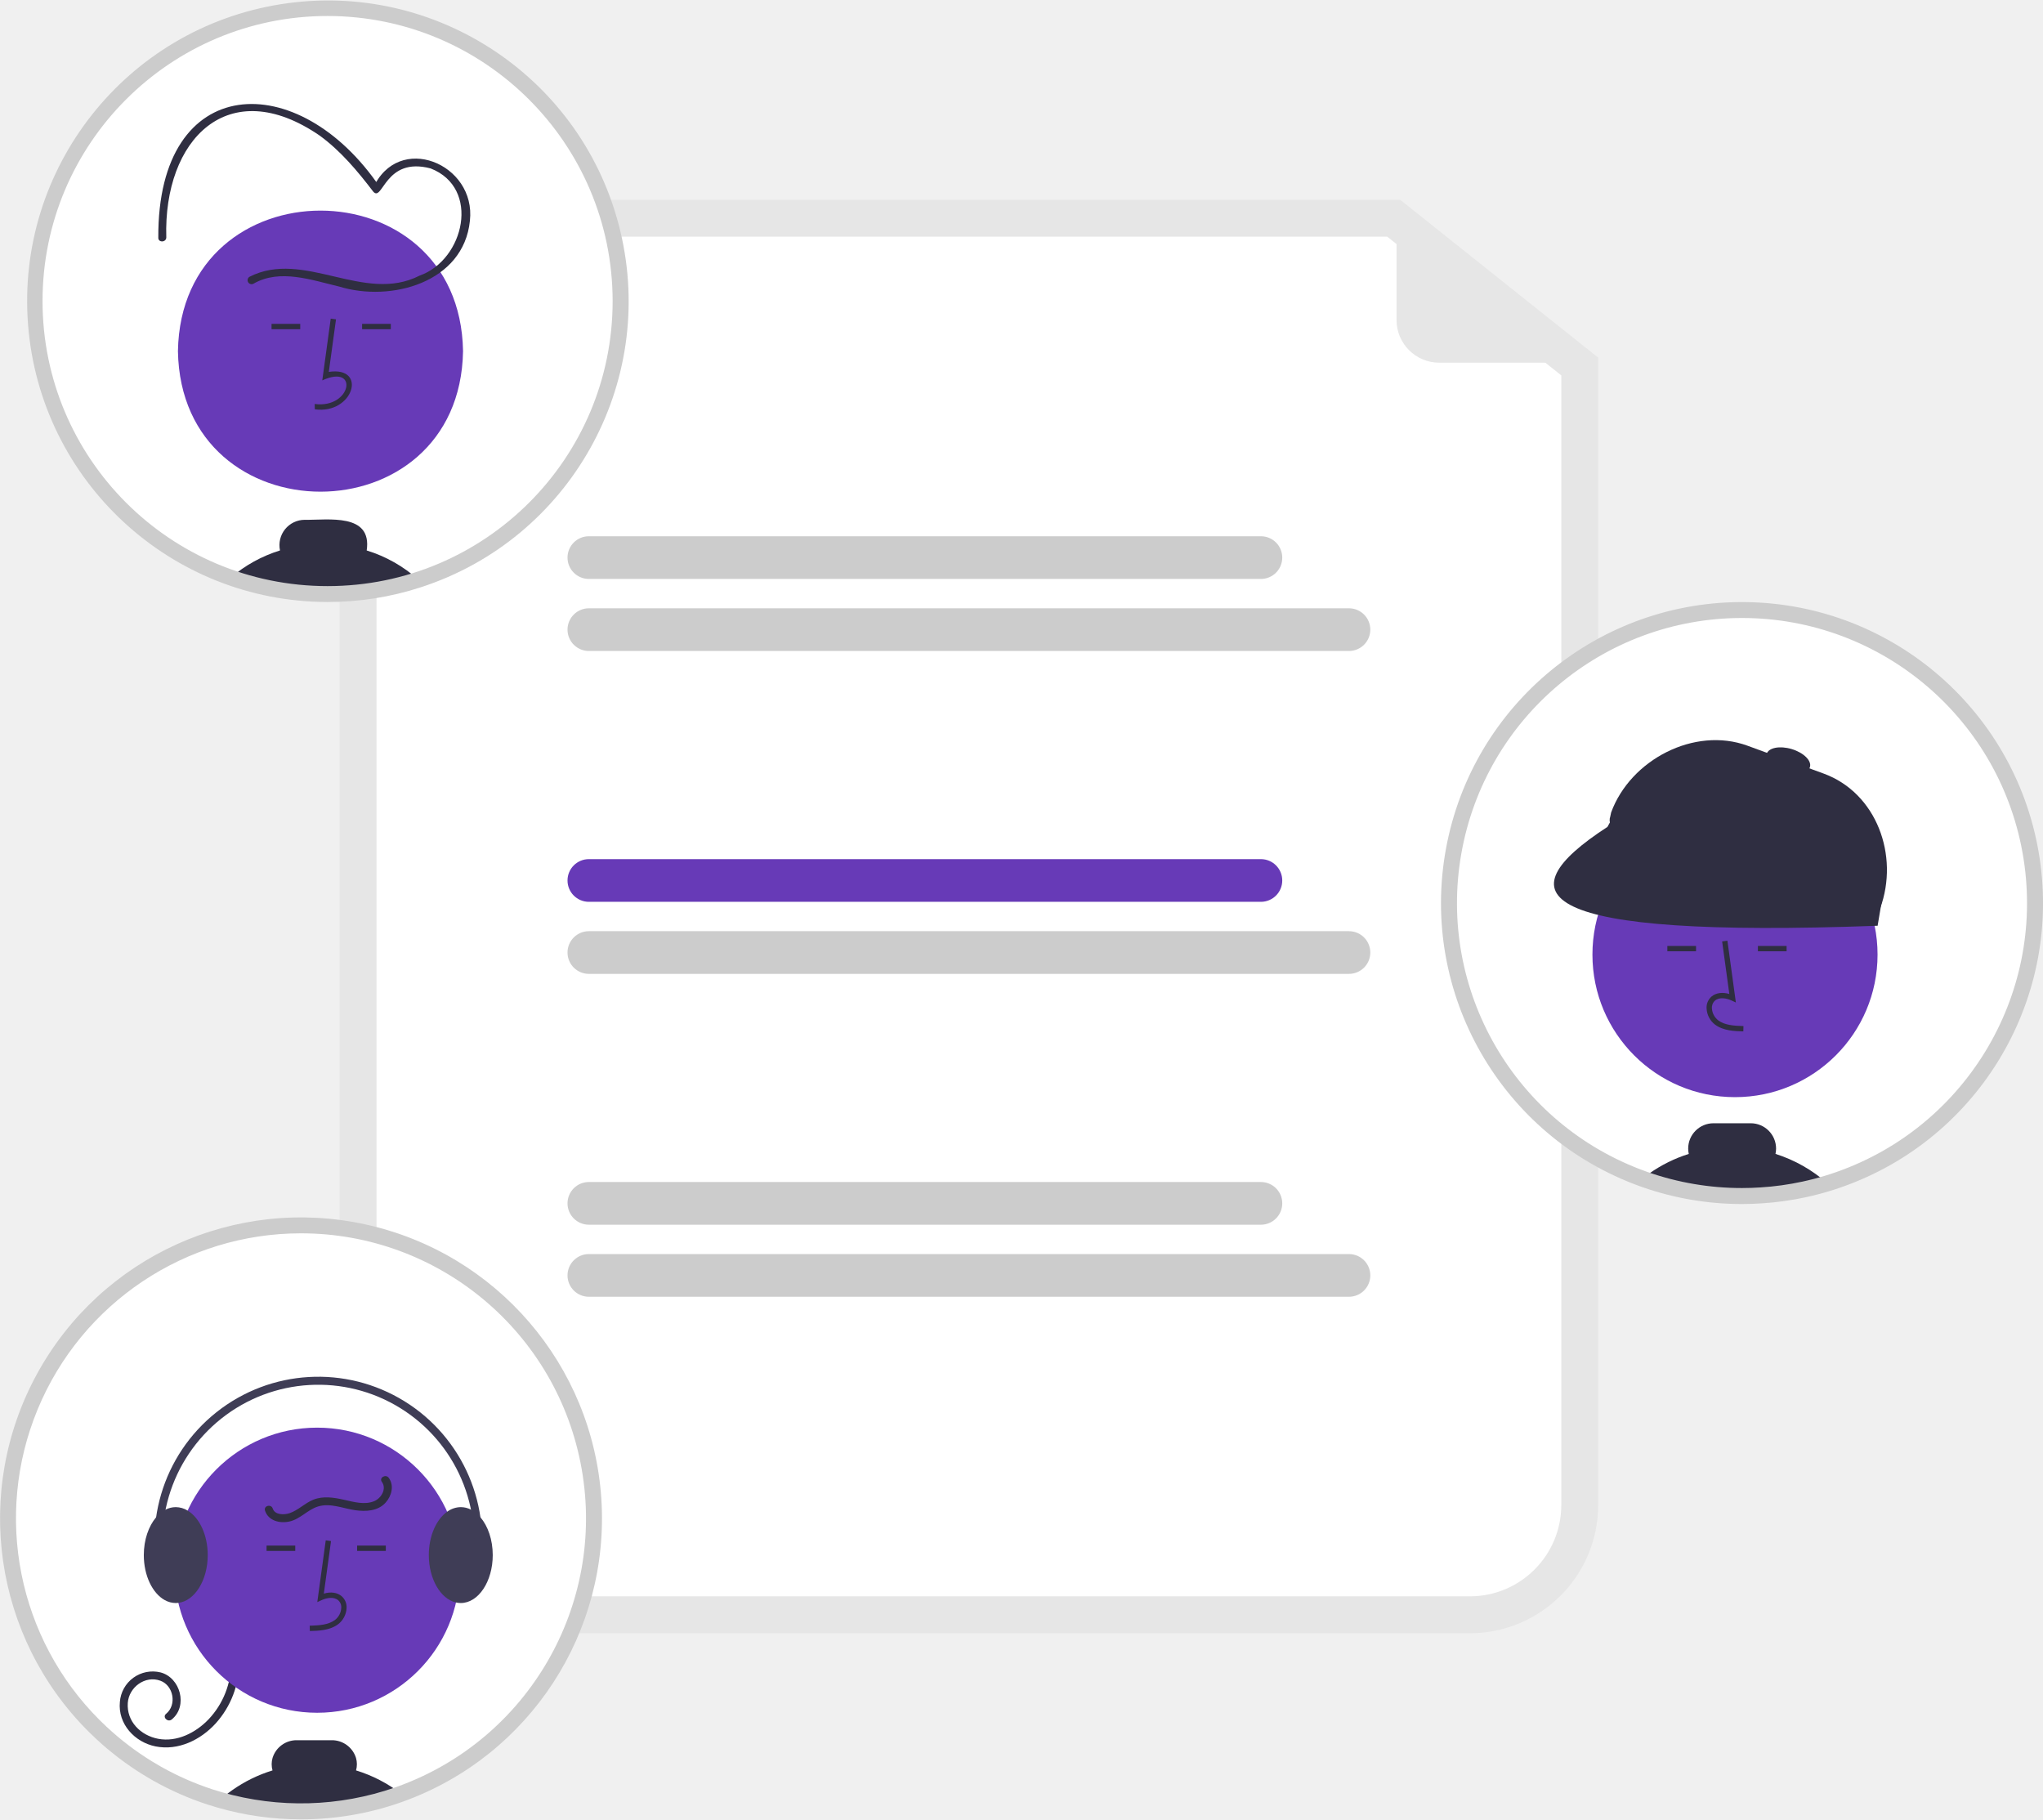
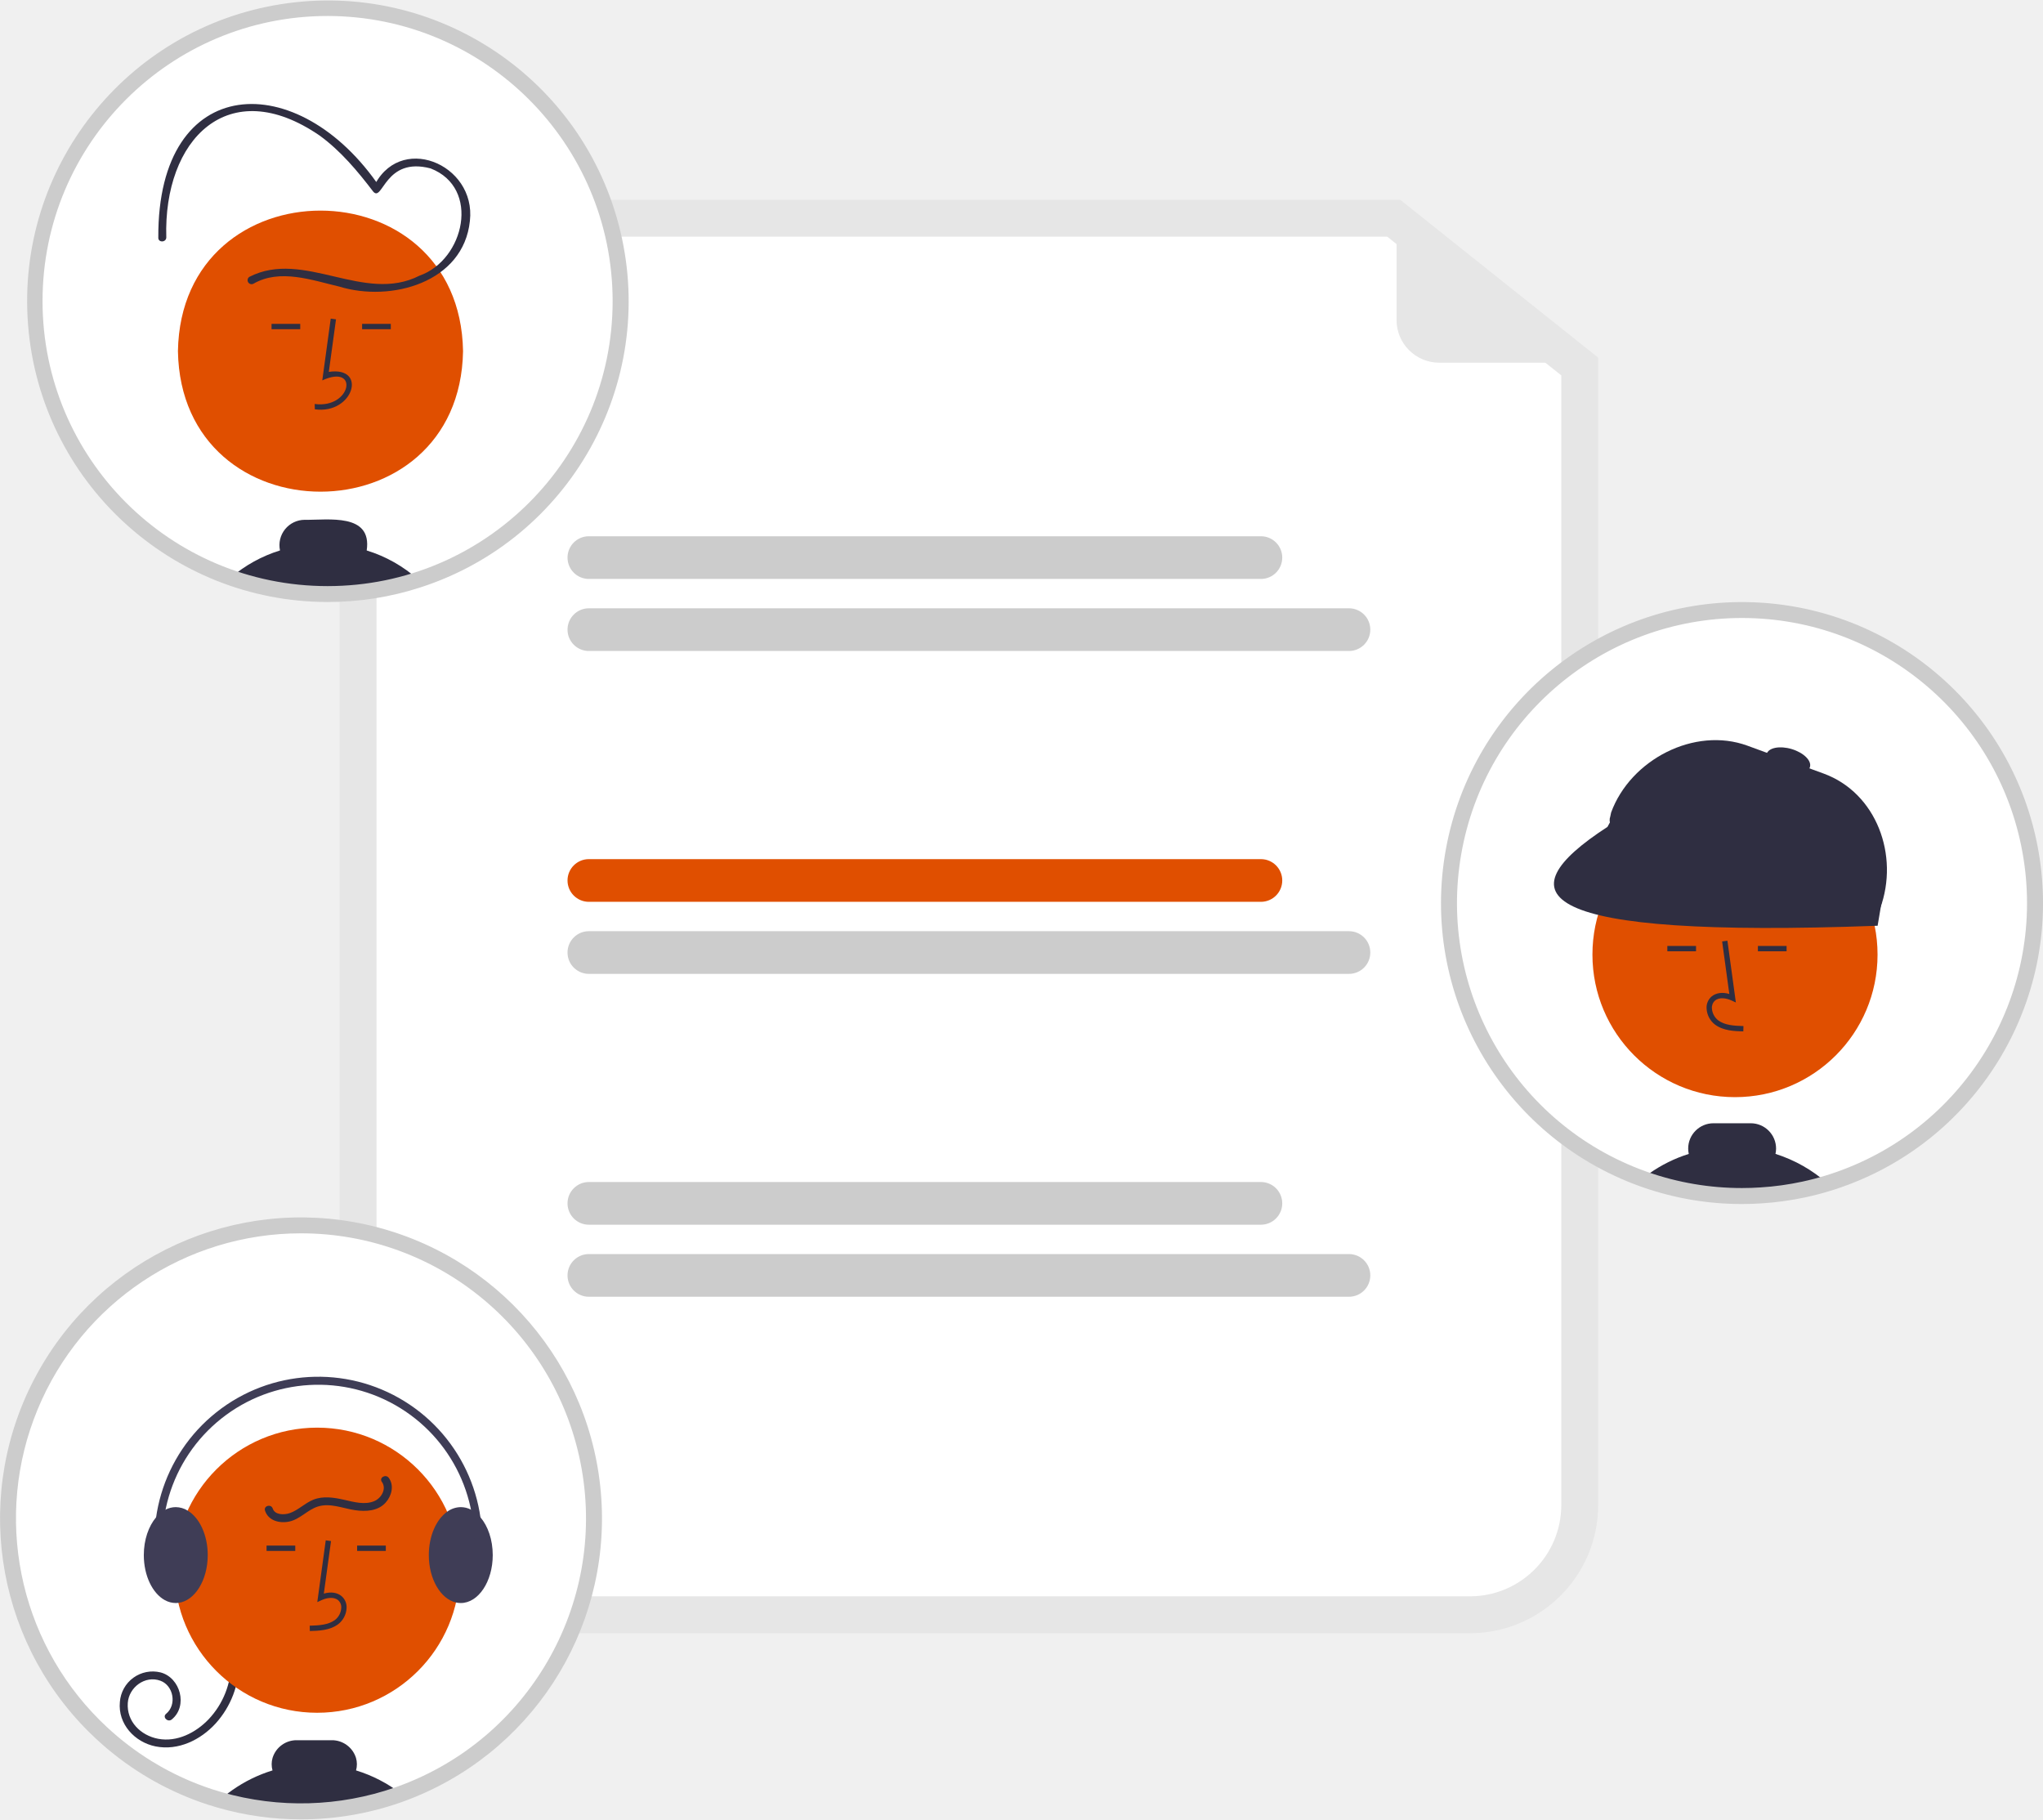
<svg xmlns="http://www.w3.org/2000/svg" width="767" height="683" viewBox="0 0 767 683" role="img" artist="Katerina Limpitsouni" source="https://undraw.co/">
  <path d="M768.383,721.626H392.132A48.18,48.18,0,0,1,344.007,673.501V231.625A48.18,48.18,0,0,1,392.132,183.5h350.04l74.336,59.251V673.501A48.18,48.18,0,0,1,768.383,721.626Z" transform="translate(-216.5 -108.5)" fill="#e6e6e6" />
  <path d="M392.132,197.354a34.31,34.31,0,0,0-34.271,34.271V673.501a34.31,34.31,0,0,0,34.271,34.271H768.383a34.31,34.31,0,0,0,34.271-34.271V249.425l-65.328-52.071Z" transform="translate(-216.5 -108.5)" fill="#fff" />
  <path d="M689.879,325.84H437.577a8.014,8.014,0,1,1,0-16.028H689.879a8.014,8.014,0,0,1,0,16.028Z" transform="translate(-216.5 -108.5)" fill="#ccc" />
  <path d="M722.937,352.887H437.577a8.014,8.014,0,1,1,0-16.028H722.937a8.014,8.014,0,1,1,0,16.028Z" transform="translate(-216.5 -108.5)" fill="#ccc" />
-   <path d="M689.879,447.053H437.577a8.014,8.014,0,1,1,0-16.028H689.879a8.014,8.014,0,0,1,0,16.028Z" transform="translate(-216.5 -108.5)" fill="#673ab7" />
+   <path d="M689.879,447.053H437.577a8.014,8.014,0,1,1,0-16.028H689.879a8.014,8.014,0,0,1,0,16.028Z" transform="translate(-216.5 -108.5)" fill="#E04F00" />
  <path d="M722.937,474.101H437.577a8.014,8.014,0,1,1,0-16.028H722.937a8.014,8.014,0,1,1,0,16.028Z" transform="translate(-216.5 -108.5)" fill="#ccc" />
  <path d="M689.879,568.267H437.577a8.014,8.014,0,1,1,0-16.028H689.879a8.014,8.014,0,0,1,0,16.028Z" transform="translate(-216.5 -108.5)" fill="#ccc" />
  <path d="M722.937,595.314H437.577a8.014,8.014,0,1,1,0-16.028H722.937a8.014,8.014,0,1,1,0,16.028Z" transform="translate(-216.5 -108.5)" fill="#ccc" />
  <path d="M815.061,244.657H756.831a16.028,16.028,0,0,1-16.028-16.028V185.621a1.002,1.002,0,0,1,1.624-.785l73.256,58.034A1.002,1.002,0,0,1,815.061,244.657Z" transform="translate(-216.5 -108.5)" fill="#e6e6e6" />
  <path d="M449.5,221.5a110,110,0,1,1-110-110A110.035,110.035,0,0,1,449.5,221.5Z" transform="translate(-216.5 -108.5)" fill="#fff" />
-   <path d="M390.34,240.322c-1.201,70.351-105.847,70.34-107.038-.002C284.503,169.971,389.149,169.982,390.34,240.322Z" transform="translate(-216.5 -108.5)" fill="#673ab7" />
+   <path d="M390.34,240.322c-1.201,70.351-105.847,70.34-107.038-.002C284.503,169.971,389.149,169.982,390.34,240.322Z" transform="translate(-216.5 -108.5)" fill="#E04F00" />
  <path d="M334.696,262.158l-.056-2c13.784,1.84,16.753-15.243,2.852-8.856l3.173-23.19,1.981.271-2.699,19.727C354.585,245.93,349.171,264.157,334.696,262.158Z" transform="translate(-216.5 -108.5)" fill="#2f2e41" />
  <rect x="135.946" y="121.584" width="10.771" height="2" fill="#2f2e41" />
  <rect x="101.946" y="121.584" width="10.771" height="2" fill="#2f2e41" />
  <path d="M354.17,315.15c2.1-14.17-14.49-11.37-23.27-11.51a9.518,9.518,0,0,0-9.28,11.5,52.038,52.038,0,0,0-18.49,10.2,110.476,110.476,0,0,0,70.43.78A51.771,51.771,0,0,0,354.17,315.15Z" transform="translate(-216.5 -108.5)" fill="#2f2e41" />
  <path d="M311.659,215.009c9.918-5.732,21.946-1.335,32.192,1.07,19.438,5.975,46.697-1.507,49.061-24.662,2.46-21.535-26.999-33.537-36.415-12.104l2.742-.358c-30.537-45.382-83.655-43.661-83.305,18.731-.113,1.927,2.887,1.921,2.999-.001-1.124-36.767,23.209-61.9,57.605-38.272,7.872,5.743,14.241,13.35,20.11,21.056,3.582,4.014,4.361-13.274,21.506-8.746,18.869,7.31,12.712,34.328-4.153,40.26-20.838,10.646-43.407-9.995-63.855.435a1.502,1.502,0,0,0,1.514,2.592Z" transform="translate(-216.5 -108.5)" fill="#2f2e41" />
  <path d="M339.5,334.5a112.905,112.905,0,1,1,34.988-5.527A112.727,112.727,0,0,1,339.5,334.5Zm0-220a107.015,107.015,0,1,0,107,107A107.121,107.121,0,0,0,339.5,114.5Z" transform="translate(-216.5 -108.5)" fill="#ccc" />
  <path d="M980.5,447.5a110.035,110.035,0,0,1-75.94,104.62c-.66.21-1.32.42-1.99.62-2.86.88-5.76,1.63-8.71,2.27a108.133,108.133,0,0,1-16.21,2.25q-3.554.24-7.15.24a109.808,109.808,0,0,1-36.37-6.16c-.34-.12-.68-.24-1.01-.36A110.011,110.011,0,1,1,980.5,447.5Z" transform="translate(-216.5 -108.5)" fill="#fff" />
-   <circle cx="651.365" cy="358.36" r="53.519" fill="#673ab7" />
+   <circle cx="651.365" cy="358.36" r="53.519" fill="#E04F00" />
  <path d="M870.989,495.696l.056-2c-3.721-.104-7.001-.337-9.466-2.138a6.148,6.148,0,0,1-2.381-4.528,3.514,3.514,0,0,1,1.153-2.895c1.636-1.382,4.269-.935,6.188-.055l1.655.759-3.173-23.19-1.981.271,2.699,19.727c-2.607-.767-5.023-.437-6.678.961a5.471,5.471,0,0,0-1.86,4.492,8.133,8.133,0,0,0,3.2,6.073C863.566,495.488,867.682,495.603,870.989,495.696Z" transform="translate(-216.5 -108.5)" fill="#2f2e41" />
  <rect x="625.968" y="355.122" width="10.771" height="2" fill="#2f2e41" />
  <rect x="659.968" y="355.122" width="10.771" height="2" fill="#2f2e41" />
  <path d="M883.07,541.68a9.789,9.789,0,0,0,.22-2,9.515,9.515,0,0,0-9.5-9.5h-14a9.508,9.508,0,0,0-9.5,9.5,9.239,9.239,0,0,0,.22,2.01,53.738,53.738,0,0,0-14.81,7.33c-.88.61-1.75,1.27-2.58,1.96.33.12.67.24,1.01.36A109.808,109.808,0,0,0,870.5,557.5q3.6,0,7.15-.24a108.133,108.133,0,0,0,16.21-2.25c2.95-.64,5.85-1.39,8.71-2.27A54.198,54.198,0,0,0,883.07,541.68Z" transform="translate(-216.5 -108.5)" fill="#2f2e41" />
  <path d="M881.27,555.99a7.359,7.359,0,0,0-3.62,1.27,108.133,108.133,0,0,0,16.21-2.25Z" transform="translate(-216.5 -108.5)" fill="#2f2e41" />
  <path d="M916.403,454.147,823.429,420.134a4,4,0,0,1-2.382-5.131l.315-1.487c7.261-19.848,31.328-32.34,51.176-25.079L901.148,398.904c19.848,7.261,28.475,30.764,21.214,50.612l-.828,2.248A4,4,0,0,1,916.403,454.147Z" transform="translate(-216.5 -108.5)" fill="#2f2e41" />
  <path d="M921.411,456.034c-129.587,4.782-140.911-11.501-101.426-37.105l8.376-15.413,96,35Z" transform="translate(-216.5 -108.5)" fill="#2f2e41" />
  <ellipse cx="887.862" cy="394.016" rx="4.5" ry="8.5" transform="translate(38.43569 1022.369) rotate(-73.26954)" fill="#2f2e41" />
  <path d="M870.5,560.5a112.727,112.727,0,0,1-37.362-6.329l-1.044-.372a113,113,0,1,1,73.393,1.174c-.711.226-1.38.438-2.059.642-2.84.874-5.854,1.659-8.933,2.327a111.369,111.369,0,0,1-16.661,2.312C875.427,560.417,872.953,560.5,870.5,560.5Zm0-220a107.015,107.015,0,0,0-36.361,207.658l.991.353A106.714,106.714,0,0,0,870.5,554.5c2.319,0,4.656-.079,6.948-.233a105.486,105.486,0,0,0,15.778-2.189c2.912-.631,5.76-1.374,8.462-2.205.669-.2,1.304-.402,1.94-.605A107.015,107.015,0,0,0,870.5,340.5Z" transform="translate(-216.5 -108.5)" fill="#ccc" />
  <path d="M219.5,678.5a109.667,109.667,0,0,0,32.34,77.91c.86.85,1.74,1.7,2.63,2.53a109.848,109.848,0,0,0,17.46,13.31c1.2.74,2.4,1.45,3.63,2.14a109.379,109.379,0,0,0,19.88,8.73c1.19.39,2.4.76,3.61,1.1A110.454,110.454,0,0,0,365.87,782.34c.42-.15.84-.3,1.25-.45A110.01,110.01,0,1,0,219.5,678.5Z" transform="translate(-216.5 -108.5)" fill="#fff" />
  <path d="M306.27,732.416a34.087,34.087,0,0,1-8.804,23.076c-5.656,6.207-14.076,10.324-22.573,8.62-7.824-1.568-14.182-8.407-13.389-16.679a12.356,12.356,0,0,1,15.267-11.095c7.433,1.929,10.394,12.641,4.201,17.669-1.486,1.207-3.621-.904-2.121-2.121,4.094-3.324,2.829-10.595-2.112-12.419-5.754-2.123-11.85,2.443-12.264,8.326-.491,6.974,4.852,12.226,11.404,13.463,7.088,1.338,14.115-2.29,18.918-7.297a30.955,30.955,0,0,0,8.474-21.542,1.501,1.501,0,0,1,3,0Z" transform="translate(-216.5 -108.5)" fill="#2f2e41" />
-   <circle cx="119.064" cy="589.468" r="53.519" fill="#673ab7" />
+   <circle cx="119.064" cy="589.468" r="53.519" fill="#E04F00" />
  <path d="M332.826,720.804l-.056-2c3.721-.104,7.001-.337,9.466-2.138a6.148,6.148,0,0,0,2.381-4.528,3.514,3.514,0,0,0-1.153-2.895c-1.636-1.382-4.269-.935-6.188-.055l-1.655.759,3.173-23.19,1.981.271-2.699,19.727c2.607-.767,5.023-.437,6.678.961a5.471,5.471,0,0,1,1.86,4.492,8.133,8.133,0,0,1-3.2,6.073C340.249,720.596,336.133,720.711,332.826,720.804Z" transform="translate(-216.5 -108.5)" fill="#2f2e41" />
  <rect x="134.076" y="580.229" width="10.771" height="2" fill="#2f2e41" />
  <rect x="100.076" y="580.229" width="10.771" height="2" fill="#2f2e41" />
  <path d="M299.05,784.22A110.454,110.454,0,0,0,365.87,782.34c.42-.15.84-.3,1.25-.45a53.272,53.272,0,0,0-16.95-8.76,8.528,8.528,0,0,0-.02-4.7A9.459,9.459,0,0,0,341,761.79H327.96a9.426,9.426,0,0,0-9.13,6.63,8.563,8.563,0,0,0-.02,4.71,53.327,53.327,0,0,0-15.12,7.41q-1.395.975-2.7,2.04C300.33,783.11,299.68,783.66,299.05,784.22Z" transform="translate(-216.5 -108.5)" fill="#2f2e41" />
  <path d="M377.49,692.29c0,9.02,4.44,16.5,10.21,17.8a8.254,8.254,0,0,0,1.79.2c6.61,0,12-8.07,12-18,0-5.76-1.81-10.89-4.62-14.18a11.579,11.579,0,0,0-3.53-2.87,8.367,8.367,0,0,0-3.85-.95,8.774,8.774,0,0,0-5.11,1.72C380.31,678.89,377.49,685.1,377.49,692.29Z" transform="translate(-216.5 -108.5)" fill="#3f3d56" />
  <path d="M270.49,692.29c0,7.76,3.28,14.38,7.88,16.91a8.54,8.54,0,0,0,4.12,1.09,7.73,7.73,0,0,0,.96-.06c6.16-.73,11.04-8.49,11.04-17.94,0-7.57-3.13-14.06-7.55-16.71a8.575,8.575,0,0,0-4.45-1.29,8.367,8.367,0,0,0-3.85.95,11.644,11.644,0,0,0-3.54,2.88C272.3,681.41,270.49,686.54,270.49,692.29Z" transform="translate(-216.5 -108.5)" fill="#3f3d56" />
  <path d="M279.119,707.474a1.501,1.501,0,0,0,1.422-1.98,58.499,58.499,0,1,1,112.687-6.575,1.5,1.5,0,0,0,2.936.619,61.501,61.501,0,1,0-118.466,6.915A1.501,1.501,0,0,0,279.119,707.474Z" transform="translate(-216.5 -108.5)" fill="#3f3d56" />
  <path d="M362.449,663.292c2.119,2.893,1.074,6.791-1.158,9.285-2.905,3.245-7.539,3.45-11.562,2.848-4.514-.676-9.303-2.791-13.873-1.366-3.895,1.215-6.674,4.748-10.721,5.635-3.589.787-7.881-.255-9.139-4.08-.605-1.838,2.291-2.626,2.893-.798.814,2.475,4.329,2.425,6.341,1.74,3.227-1.099,5.714-3.771,8.885-5.048,3.739-1.505,7.796-.825,11.603.032,3.588.808,7.718,2.006,11.293.497,2.645-1.117,4.75-4.635,2.847-7.232-1.142-1.559,1.46-3.057,2.59-1.514Z" transform="translate(-216.5 -108.5)" fill="#2f2e41" />
  <path d="M329.5,791.5a112.792,112.792,0,0,1-31.282-4.398c-1.195-.335-2.451-.718-3.712-1.131a112.697,112.697,0,0,1-20.418-8.967c-1.218-.683-2.44-1.404-3.733-2.201a113.095,113.095,0,0,1-17.934-13.672c-.909-.848-1.809-1.718-2.689-2.587a112.991,112.991,0,1,1,118.414,26.165c-.413.151-.84.303-1.267.456A112.739,112.739,0,0,1,329.5,791.5Zm0-220a107.005,107.005,0,0,0-75.542,182.786c.83.82,1.689,1.65,2.558,2.461a107.108,107.108,0,0,0,16.985,12.948c1.225.755,2.377,1.434,3.526,2.079a106.658,106.658,0,0,0,19.339,8.493c1.188.389,2.361.747,3.494,1.065a107.453,107.453,0,0,0,65.017-1.823l1.212-.437A107.014,107.014,0,0,0,329.5,571.5Z" transform="translate(-216.5 -108.5)" fill="#ccc" />
</svg>
